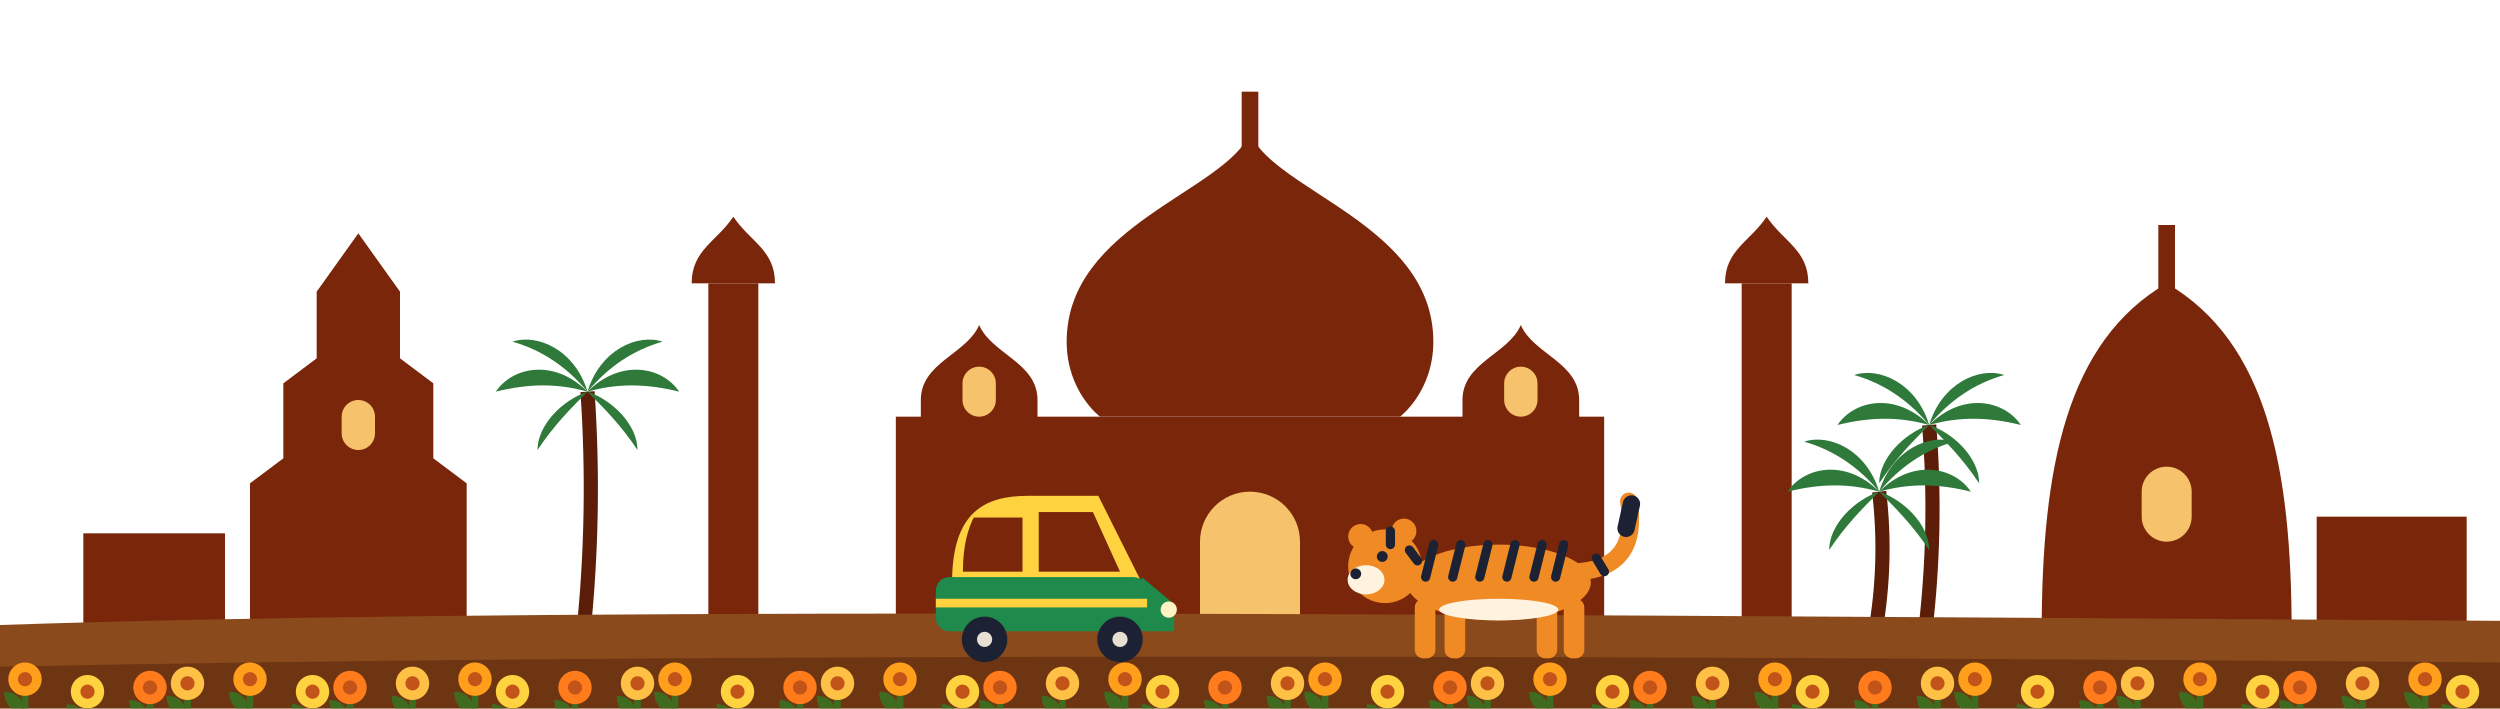
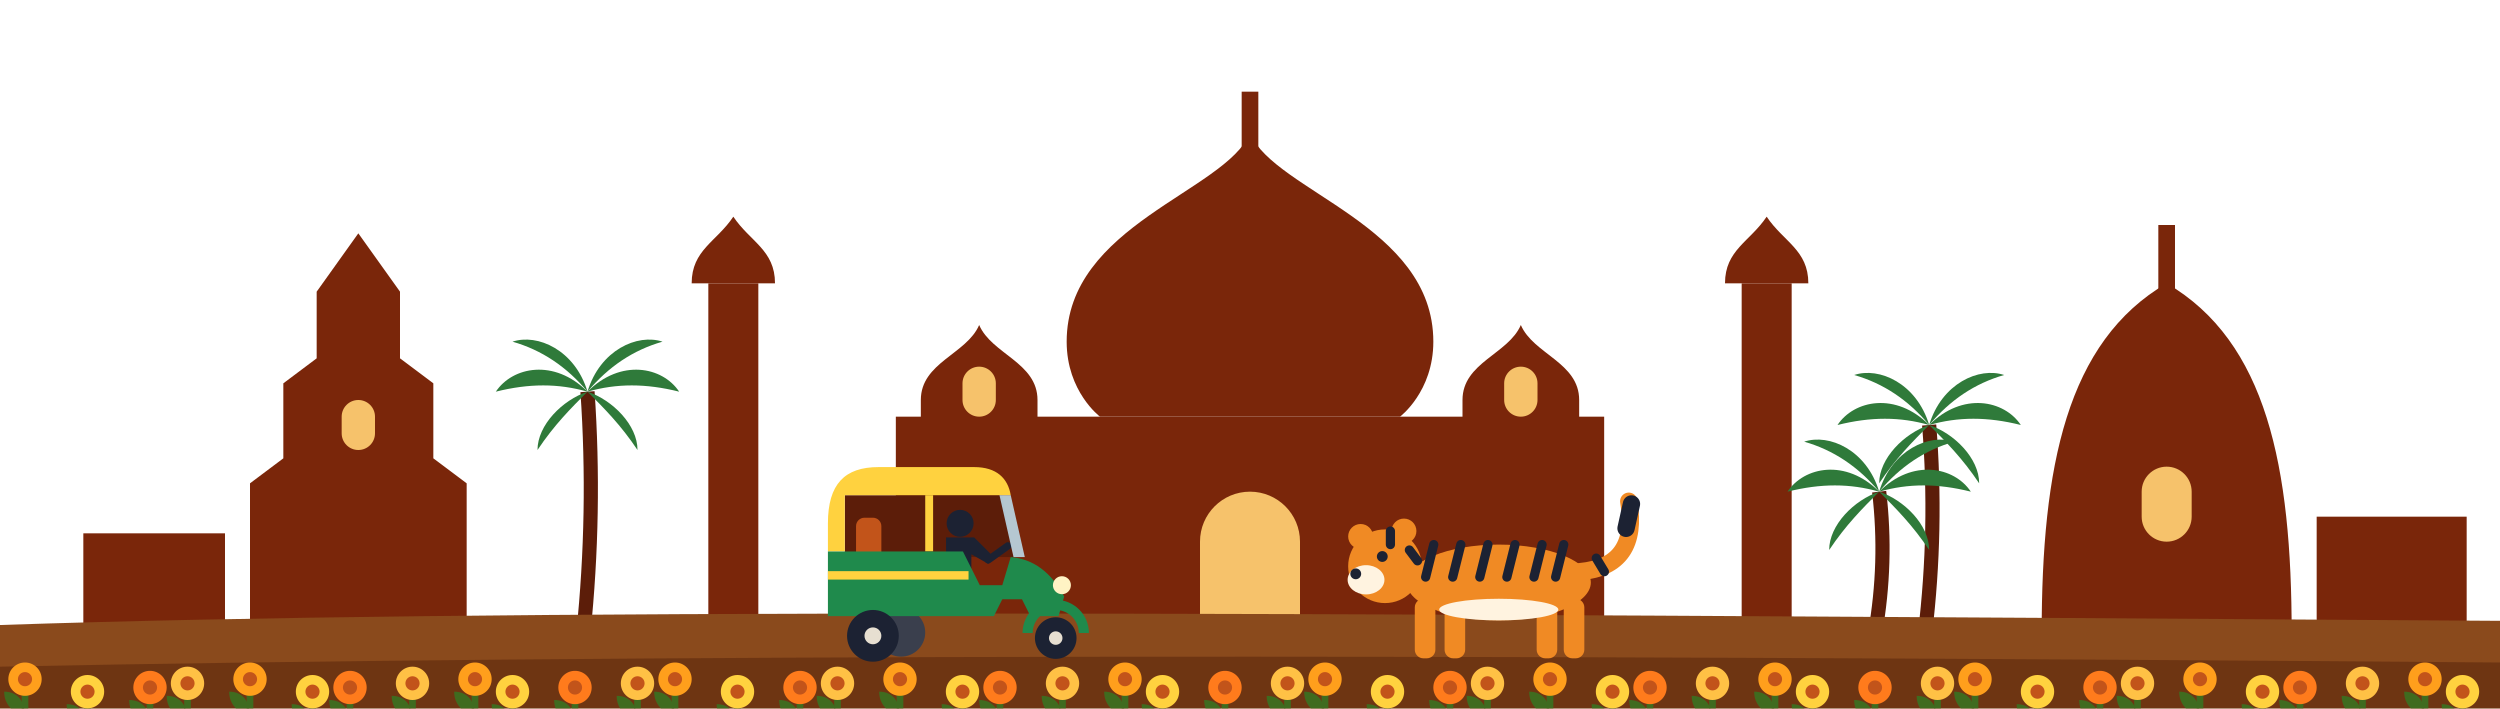
<svg class="sky" viewBox="0 0 600 170" preserveAspectRatio="xMidYMax slice" aria-hidden="true" focusable="false">
  <defs>
    <g id="tuk">
-       <path fill="#ffd23f" d="M5-14C5-27 11-30 19-30h13l8 16z" />
-       <path fill="#7a260a" d="M21-27h10l5 11H21zM9-26h9v10H7c0-5 1-8 2-10z" />
-       <rect x="2" y="-15" width="39" height="10" rx="2.5" fill="#1f8a4c" />
-       <path fill="#1f8a4c" d="M40-15l6 5v5h-6z" />
-       <rect x="2" y="-11" width="39" height="1.6" fill="#ffd23f" />
-       <circle cx="11" cy="-3.5" r="4.2" fill="#1c2233" />
-       <circle cx="11" cy="-3.5" r="1.4" fill="#e7dfd1" />
-       <circle cx="36" cy="-3.5" r="4.2" fill="#1c2233" />
-       <circle cx="36" cy="-3.5" r="1.4" fill="#e7dfd1" />
-       <circle cx="45" cy="-9" r="1.5" fill="#fff3c4" />
+       <circle cx="15" cy="-4.6" r="4.3" fill="#3a3f4d" />
+       <path fill="#5c1d09" d="M5-29h28l2 11H5z" />
+       <rect x="7" y="-25" width="4.5" height="9" rx="1.5" fill="#c2541a" />
+       <rect x="7" y="-18" width="11" height="3" rx="1.2" fill="#c2541a" />
+       <circle cx="25.5" cy="-24" r="2.4" fill="#1c2233" />
+       <path fill="#1c2233" d="M23-21.500h5l3.5 3.500l-1 1.200l-3-1.700v2.500h-4.500z" />
+       <path d="M30.5-17.500l3.5-2.5" stroke="#1c2233" stroke-width="1.3" stroke-linecap="round" />
+       <path fill="#ffd23f" d="M2-19v-5c0-7 3-10 9-10h17c4 0 6 2 6.5 5h-29.500v10z" />
+       <rect x="19.3" y="-29" width="1.4" height="10" fill="#ffd23f" />
+       <path fill="#bfe3f5" opacity=".85" d="M32.5-29h2l2.5 11h-2z" />
+       <path fill="#1f8a4c" d="M2-19h24l3 6h4l1.5-5q6 .500 9.5 7l-1 3.500h-5l-1.5-3h-3.500l-1.5 3H2z" />
+       <rect x="2" y="-15.5" width="25" height="1.5" fill="#ffd23f" />
+       <path d="M37.5-4.500a5 5 0 0 1 10 0" fill="none" stroke="#1f8a4c" stroke-width="1.8" />
+       <circle cx="10" cy="-4" r="4.6" fill="#1c2233" />
+       <circle cx="10" cy="-4" r="1.5" fill="#e7dfd1" />
+       <circle cx="42.5" cy="-3.6" r="3.7" fill="#1c2233" />
+       <circle cx="42.5" cy="-3.6" r="1.2" fill="#e7dfd1" />
+       <circle cx="43.6" cy="-13" r="1.6" fill="#fff3c4" />
    </g>
    <g id="tiger">
      <path d="M44-16q11-1 9-13" stroke="#f08a24" stroke-width="3.2" fill="none" stroke-linecap="round" />
      <path d="M52.5-24l1-4.5" stroke="#1c2233" stroke-width="3.2" stroke-linecap="round" />
      <g fill="#f08a24">
        <rect x="13.5" y="-11" width="3.8" height="11" rx="1.6" />
        <rect x="19" y="-11" width="3.8" height="11" rx="1.6" />
        <rect x="36" y="-11" width="3.8" height="11" rx="1.6" />
        <rect x="41" y="-11" width="3.8" height="11" rx="1.6" />
        <ellipse cx="29" cy="-14" rx="17" ry="7" />
        <circle cx="3.5" cy="-22.5" r="2.3" />
        <circle cx="11.5" cy="-23.5" r="2.3" />
        <circle cx="8" cy="-17" r="6.8" />
      </g>
      <ellipse cx="29" cy="-9" rx="11" ry="2" fill="#fff3e0" />
      <ellipse cx="4.5" cy="-14.5" rx="3.4" ry="2.7" fill="#fff3e0" />
      <circle cx="2.6" cy="-15.6" r="1" fill="#1c2233" />
      <circle cx="7.5" cy="-18.8" r="1" fill="#1c2233" />
      <g stroke="#1c2233" stroke-width="1.7" stroke-linecap="round" fill="none">
        <path d="M17-21l-1.5 6" />
        <path d="M22-21l-1.5 6" />
        <path d="M27-21l-1.5 6" />
        <path d="M32-21l-1.5 6" />
        <path d="M37-21l-1.5 6" />
        <path d="M41-21l-1.5 6" />
        <path d="M9-23.500v2.500M12.5-20l1.5 2M47-18.500l1.5 2.5" />
      </g>
    </g>
  </defs>
  <g fill="#7a260a">
    <rect x="215" y="100" width="170" height="52" />
    <path d="M300 32c-6 14-44 22-44 50c0 12 8 18 8 18h72s8-6 8-18c0-28-38-36-44-50z" />
    <rect x="298" y="22" width="4" height="14" />
    <path d="M235 78c-3 7-14 9-14 18v6h28v-6c0-9-11-11-14-18zM365 78c-3 7-14 9-14 18v6h28v-6c0-9-11-11-14-18z" />
    <rect x="170" y="68" width="12" height="84" />
    <path d="M176 52c-4 6-10 8-10 16h20c0-8-6-10-10-16z" />
    <rect x="418" y="68" width="12" height="84" />
    <path d="M424 52c-4 6-10 8-10 16h20c0-8-6-10-10-16z" />
    <path d="M60 152v-36l8-6V92l8-6V70l10-14l10 14v16l8 6v18l8 6v36z" />
    <rect x="20" y="128" width="34" height="24" />
    <path d="M490 152c0-40 6-70 30-84c24 14 30 44 30 84z" />
    <rect x="518" y="54" width="4" height="16" />
    <rect x="556" y="124" width="36" height="28" />
  </g>
  <g fill="#f6c26b">
    <path d="M288 152v-22a12 12 0 0 1 24 0v22z" />
    <rect x="231" y="88" width="8" height="12" rx="4" />
    <rect x="361" y="88" width="8" height="12" rx="4" />
    <rect x="82" y="96" width="8" height="12" rx="4" />
    <rect x="514" y="112" width="12" height="18" rx="6" />
  </g>
  <g transform="translate(140 152)">
    <path d="M0 0q3-29 1-58" stroke="#5c1d09" stroke-width="3.4" fill="none" />
    <g fill="#2f7a3a" transform="translate(1 -58)">
      <path d="M0 0c-8-8-18-6-22 0c8-2 15-2 22 0z" />
      <path d="M0 0c8-8 18-6 22 0c-8-2-15-2-22 0z" />
      <path d="M0 0c-3-10-12-14-18-12c7 2 13 6 18 12z" />
      <path d="M0 0c3-10 12-14 18-12c-7 2-13 6-18 12z" />
      <path d="M0 0c-6 2-12 8-12 14c4-6 8-10 12-14z" />
      <path d="M0 0c6 2 12 8 12 14c-4-6-8-10-12-14z" />
    </g>
  </g>
  <g transform="translate(462 152)">
    <path d="M0 0q3-25 1-50" stroke="#5c1d09" stroke-width="3.4" fill="none" />
    <g fill="#2f7a3a" transform="translate(1 -50)">
      <path d="M0 0c-8-8-18-6-22 0c8-2 15-2 22 0z" />
      <path d="M0 0c8-8 18-6 22 0c-8-2-15-2-22 0z" />
      <path d="M0 0c-3-10-12-14-18-12c7 2 13 6 18 12z" />
      <path d="M0 0c3-10 12-14 18-12c-7 2-13 6-18 12z" />
      <path d="M0 0c-6 2-12 8-12 14c4-6 8-10 12-14z" />
      <path d="M0 0c6 2 12 8 12 14c-4-6-8-10-12-14z" />
    </g>
  </g>
  <g transform="translate(450 152)">
    <path d="M0 0q3-17 1-34" stroke="#5c1d09" stroke-width="3.4" fill="none" />
    <g fill="#2f7a3a" transform="translate(1 -34)">
      <path d="M0 0c-8-8-18-6-22 0c8-2 15-2 22 0z" />
      <path d="M0 0c8-8 18-6 22 0c-8-2-15-2-22 0z" />
      <path d="M0 0c-3-10-12-14-18-12c7 2 13 6 18 12z" />
      <path d="M0 0c3-10 12-14 18-12c-7 2-13 6-18 12z" />
      <path d="M0 0c-6 2-12 8-12 14c4-6 8-10 12-14z" />
      <path d="M0 0c6 2 12 8 12 14c-4-6-8-10-12-14z" />
    </g>
  </g>
  <path fill="#8a4a1c" d="M0 150c120-4 300-3 600-1v21H0z" />
  <path fill="#6e3512" d="M0 160c150-3 350-3 600-1v11H0z" />
-   <use href="#tuk" transform="translate(222 158) scale(1.3)" />
+   <use href="#tuk" transform="translate(196 158) scale(1.35)" />
  <use href="#tiger" transform="translate(322 158) scale(1.3)" />
  <g transform="translate(6 163)">
    <path d="M0 0v13" stroke="#3f6b1f" stroke-width="1.6" />
    <path d="M0 9c-3-1-5-3-5-6c3 0 5 2 5 6z" fill="#3f6b1f" />
    <circle r="4" fill="#ff9f1c" />
    <circle r="1.7" fill="#c2541a" />
  </g>
  <g transform="translate(21 166)">
    <path d="M0 0v13" stroke="#3f6b1f" stroke-width="1.6" />
    <path d="M0 9c-3-1-5-3-5-6c3 0 5 2 5 6z" fill="#3f6b1f" />
    <circle r="4" fill="#ffd23f" />
    <circle r="1.7" fill="#c2541a" />
  </g>
  <g transform="translate(36 165)">
    <path d="M0 0v13" stroke="#3f6b1f" stroke-width="1.6" />
    <path d="M0 9c-3-1-5-3-5-6c3 0 5 2 5 6z" fill="#3f6b1f" />
    <circle r="4" fill="#ff7b1c" />
    <circle r="1.7" fill="#c2541a" />
  </g>
  <g transform="translate(45 164)">
    <path d="M0 0v13" stroke="#3f6b1f" stroke-width="1.6" />
    <path d="M0 9c-3-1-5-3-5-6c3 0 5 2 5 6z" fill="#3f6b1f" />
    <circle r="4" fill="#ffc145" />
    <circle r="1.7" fill="#c2541a" />
  </g>
  <g transform="translate(60 163)">
    <path d="M0 0v13" stroke="#3f6b1f" stroke-width="1.6" />
    <path d="M0 9c-3-1-5-3-5-6c3 0 5 2 5 6z" fill="#3f6b1f" />
    <circle r="4" fill="#ff9f1c" />
    <circle r="1.7" fill="#c2541a" />
  </g>
  <g transform="translate(75 166)">
    <path d="M0 0v13" stroke="#3f6b1f" stroke-width="1.6" />
    <path d="M0 9c-3-1-5-3-5-6c3 0 5 2 5 6z" fill="#3f6b1f" />
    <circle r="4" fill="#ffd23f" />
    <circle r="1.7" fill="#c2541a" />
  </g>
  <g transform="translate(84 165)">
    <path d="M0 0v13" stroke="#3f6b1f" stroke-width="1.6" />
    <path d="M0 9c-3-1-5-3-5-6c3 0 5 2 5 6z" fill="#3f6b1f" />
    <circle r="4" fill="#ff7b1c" />
    <circle r="1.7" fill="#c2541a" />
  </g>
  <g transform="translate(99 164)">
    <path d="M0 0v13" stroke="#3f6b1f" stroke-width="1.6" />
    <path d="M0 9c-3-1-5-3-5-6c3 0 5 2 5 6z" fill="#3f6b1f" />
    <circle r="4" fill="#ffc145" />
    <circle r="1.7" fill="#c2541a" />
  </g>
  <g transform="translate(114 163)">
    <path d="M0 0v13" stroke="#3f6b1f" stroke-width="1.6" />
    <path d="M0 9c-3-1-5-3-5-6c3 0 5 2 5 6z" fill="#3f6b1f" />
    <circle r="4" fill="#ff9f1c" />
    <circle r="1.7" fill="#c2541a" />
  </g>
  <g transform="translate(123 166)">
    <path d="M0 0v13" stroke="#3f6b1f" stroke-width="1.6" />
    <path d="M0 9c-3-1-5-3-5-6c3 0 5 2 5 6z" fill="#3f6b1f" />
    <circle r="4" fill="#ffd23f" />
    <circle r="1.7" fill="#c2541a" />
  </g>
  <g transform="translate(138 165)">
    <path d="M0 0v13" stroke="#3f6b1f" stroke-width="1.6" />
    <path d="M0 9c-3-1-5-3-5-6c3 0 5 2 5 6z" fill="#3f6b1f" />
    <circle r="4" fill="#ff7b1c" />
    <circle r="1.7" fill="#c2541a" />
  </g>
  <g transform="translate(153 164)">
    <path d="M0 0v13" stroke="#3f6b1f" stroke-width="1.6" />
    <path d="M0 9c-3-1-5-3-5-6c3 0 5 2 5 6z" fill="#3f6b1f" />
    <circle r="4" fill="#ffc145" />
    <circle r="1.7" fill="#c2541a" />
  </g>
  <g transform="translate(162 163)">
    <path d="M0 0v13" stroke="#3f6b1f" stroke-width="1.6" />
    <path d="M0 9c-3-1-5-3-5-6c3 0 5 2 5 6z" fill="#3f6b1f" />
    <circle r="4" fill="#ff9f1c" />
    <circle r="1.7" fill="#c2541a" />
  </g>
  <g transform="translate(177 166)">
    <path d="M0 0v13" stroke="#3f6b1f" stroke-width="1.6" />
    <path d="M0 9c-3-1-5-3-5-6c3 0 5 2 5 6z" fill="#3f6b1f" />
    <circle r="4" fill="#ffd23f" />
    <circle r="1.7" fill="#c2541a" />
  </g>
  <g transform="translate(192 165)">
    <path d="M0 0v13" stroke="#3f6b1f" stroke-width="1.6" />
    <path d="M0 9c-3-1-5-3-5-6c3 0 5 2 5 6z" fill="#3f6b1f" />
    <circle r="4" fill="#ff7b1c" />
    <circle r="1.7" fill="#c2541a" />
  </g>
  <g transform="translate(201 164)">
    <path d="M0 0v13" stroke="#3f6b1f" stroke-width="1.6" />
    <path d="M0 9c-3-1-5-3-5-6c3 0 5 2 5 6z" fill="#3f6b1f" />
    <circle r="4" fill="#ffc145" />
    <circle r="1.7" fill="#c2541a" />
  </g>
  <g transform="translate(216 163)">
    <path d="M0 0v13" stroke="#3f6b1f" stroke-width="1.6" />
    <path d="M0 9c-3-1-5-3-5-6c3 0 5 2 5 6z" fill="#3f6b1f" />
    <circle r="4" fill="#ff9f1c" />
    <circle r="1.7" fill="#c2541a" />
  </g>
  <g transform="translate(231 166)">
    <path d="M0 0v13" stroke="#3f6b1f" stroke-width="1.6" />
    <path d="M0 9c-3-1-5-3-5-6c3 0 5 2 5 6z" fill="#3f6b1f" />
    <circle r="4" fill="#ffd23f" />
    <circle r="1.7" fill="#c2541a" />
  </g>
  <g transform="translate(240 165)">
    <path d="M0 0v13" stroke="#3f6b1f" stroke-width="1.6" />
    <path d="M0 9c-3-1-5-3-5-6c3 0 5 2 5 6z" fill="#3f6b1f" />
    <circle r="4" fill="#ff7b1c" />
    <circle r="1.7" fill="#c2541a" />
  </g>
  <g transform="translate(255 164)">
    <path d="M0 0v13" stroke="#3f6b1f" stroke-width="1.6" />
    <path d="M0 9c-3-1-5-3-5-6c3 0 5 2 5 6z" fill="#3f6b1f" />
    <circle r="4" fill="#ffc145" />
    <circle r="1.7" fill="#c2541a" />
  </g>
  <g transform="translate(270 163)">
    <path d="M0 0v13" stroke="#3f6b1f" stroke-width="1.6" />
    <path d="M0 9c-3-1-5-3-5-6c3 0 5 2 5 6z" fill="#3f6b1f" />
    <circle r="4" fill="#ff9f1c" />
    <circle r="1.7" fill="#c2541a" />
  </g>
  <g transform="translate(279 166)">
    <path d="M0 0v13" stroke="#3f6b1f" stroke-width="1.6" />
    <path d="M0 9c-3-1-5-3-5-6c3 0 5 2 5 6z" fill="#3f6b1f" />
    <circle r="4" fill="#ffd23f" />
    <circle r="1.7" fill="#c2541a" />
  </g>
  <g transform="translate(294 165)">
    <path d="M0 0v13" stroke="#3f6b1f" stroke-width="1.6" />
    <path d="M0 9c-3-1-5-3-5-6c3 0 5 2 5 6z" fill="#3f6b1f" />
    <circle r="4" fill="#ff7b1c" />
    <circle r="1.7" fill="#c2541a" />
  </g>
  <g transform="translate(309 164)">
    <path d="M0 0v13" stroke="#3f6b1f" stroke-width="1.6" />
    <path d="M0 9c-3-1-5-3-5-6c3 0 5 2 5 6z" fill="#3f6b1f" />
    <circle r="4" fill="#ffc145" />
    <circle r="1.7" fill="#c2541a" />
  </g>
  <g transform="translate(318 163)">
    <path d="M0 0v13" stroke="#3f6b1f" stroke-width="1.6" />
    <path d="M0 9c-3-1-5-3-5-6c3 0 5 2 5 6z" fill="#3f6b1f" />
    <circle r="4" fill="#ff9f1c" />
    <circle r="1.7" fill="#c2541a" />
  </g>
  <g transform="translate(333 166)">
    <path d="M0 0v13" stroke="#3f6b1f" stroke-width="1.6" />
    <path d="M0 9c-3-1-5-3-5-6c3 0 5 2 5 6z" fill="#3f6b1f" />
    <circle r="4" fill="#ffd23f" />
    <circle r="1.7" fill="#c2541a" />
  </g>
  <g transform="translate(348 165)">
    <path d="M0 0v13" stroke="#3f6b1f" stroke-width="1.6" />
    <path d="M0 9c-3-1-5-3-5-6c3 0 5 2 5 6z" fill="#3f6b1f" />
    <circle r="4" fill="#ff7b1c" />
    <circle r="1.7" fill="#c2541a" />
  </g>
  <g transform="translate(357 164)">
    <path d="M0 0v13" stroke="#3f6b1f" stroke-width="1.6" />
    <path d="M0 9c-3-1-5-3-5-6c3 0 5 2 5 6z" fill="#3f6b1f" />
    <circle r="4" fill="#ffc145" />
    <circle r="1.7" fill="#c2541a" />
  </g>
  <g transform="translate(372 163)">
    <path d="M0 0v13" stroke="#3f6b1f" stroke-width="1.6" />
    <path d="M0 9c-3-1-5-3-5-6c3 0 5 2 5 6z" fill="#3f6b1f" />
    <circle r="4" fill="#ff9f1c" />
    <circle r="1.7" fill="#c2541a" />
  </g>
  <g transform="translate(387 166)">
    <path d="M0 0v13" stroke="#3f6b1f" stroke-width="1.6" />
    <path d="M0 9c-3-1-5-3-5-6c3 0 5 2 5 6z" fill="#3f6b1f" />
    <circle r="4" fill="#ffd23f" />
    <circle r="1.7" fill="#c2541a" />
  </g>
  <g transform="translate(396 165)">
    <path d="M0 0v13" stroke="#3f6b1f" stroke-width="1.6" />
    <path d="M0 9c-3-1-5-3-5-6c3 0 5 2 5 6z" fill="#3f6b1f" />
    <circle r="4" fill="#ff7b1c" />
    <circle r="1.7" fill="#c2541a" />
  </g>
  <g transform="translate(411 164)">
    <path d="M0 0v13" stroke="#3f6b1f" stroke-width="1.6" />
    <path d="M0 9c-3-1-5-3-5-6c3 0 5 2 5 6z" fill="#3f6b1f" />
    <circle r="4" fill="#ffc145" />
    <circle r="1.7" fill="#c2541a" />
  </g>
  <g transform="translate(426 163)">
    <path d="M0 0v13" stroke="#3f6b1f" stroke-width="1.6" />
    <path d="M0 9c-3-1-5-3-5-6c3 0 5 2 5 6z" fill="#3f6b1f" />
    <circle r="4" fill="#ff9f1c" />
    <circle r="1.7" fill="#c2541a" />
  </g>
  <g transform="translate(435 166)">
    <path d="M0 0v13" stroke="#3f6b1f" stroke-width="1.6" />
    <path d="M0 9c-3-1-5-3-5-6c3 0 5 2 5 6z" fill="#3f6b1f" />
    <circle r="4" fill="#ffd23f" />
    <circle r="1.7" fill="#c2541a" />
  </g>
  <g transform="translate(450 165)">
    <path d="M0 0v13" stroke="#3f6b1f" stroke-width="1.6" />
    <path d="M0 9c-3-1-5-3-5-6c3 0 5 2 5 6z" fill="#3f6b1f" />
    <circle r="4" fill="#ff7b1c" />
    <circle r="1.7" fill="#c2541a" />
  </g>
  <g transform="translate(465 164)">
    <path d="M0 0v13" stroke="#3f6b1f" stroke-width="1.6" />
    <path d="M0 9c-3-1-5-3-5-6c3 0 5 2 5 6z" fill="#3f6b1f" />
    <circle r="4" fill="#ffc145" />
    <circle r="1.7" fill="#c2541a" />
  </g>
  <g transform="translate(474 163)">
    <path d="M0 0v13" stroke="#3f6b1f" stroke-width="1.6" />
    <path d="M0 9c-3-1-5-3-5-6c3 0 5 2 5 6z" fill="#3f6b1f" />
    <circle r="4" fill="#ff9f1c" />
    <circle r="1.7" fill="#c2541a" />
  </g>
  <g transform="translate(489 166)">
    <path d="M0 0v13" stroke="#3f6b1f" stroke-width="1.6" />
    <path d="M0 9c-3-1-5-3-5-6c3 0 5 2 5 6z" fill="#3f6b1f" />
    <circle r="4" fill="#ffd23f" />
    <circle r="1.7" fill="#c2541a" />
  </g>
  <g transform="translate(504 165)">
    <path d="M0 0v13" stroke="#3f6b1f" stroke-width="1.6" />
    <path d="M0 9c-3-1-5-3-5-6c3 0 5 2 5 6z" fill="#3f6b1f" />
    <circle r="4" fill="#ff7b1c" />
    <circle r="1.7" fill="#c2541a" />
  </g>
  <g transform="translate(513 164)">
    <path d="M0 0v13" stroke="#3f6b1f" stroke-width="1.6" />
    <path d="M0 9c-3-1-5-3-5-6c3 0 5 2 5 6z" fill="#3f6b1f" />
    <circle r="4" fill="#ffc145" />
    <circle r="1.7" fill="#c2541a" />
  </g>
  <g transform="translate(528 163)">
    <path d="M0 0v13" stroke="#3f6b1f" stroke-width="1.6" />
    <path d="M0 9c-3-1-5-3-5-6c3 0 5 2 5 6z" fill="#3f6b1f" />
    <circle r="4" fill="#ff9f1c" />
    <circle r="1.7" fill="#c2541a" />
  </g>
  <g transform="translate(543 166)">
    <path d="M0 0v13" stroke="#3f6b1f" stroke-width="1.6" />
    <path d="M0 9c-3-1-5-3-5-6c3 0 5 2 5 6z" fill="#3f6b1f" />
    <circle r="4" fill="#ffd23f" />
    <circle r="1.7" fill="#c2541a" />
  </g>
  <g transform="translate(552 165)">
    <path d="M0 0v13" stroke="#3f6b1f" stroke-width="1.6" />
    <path d="M0 9c-3-1-5-3-5-6c3 0 5 2 5 6z" fill="#3f6b1f" />
    <circle r="4" fill="#ff7b1c" />
    <circle r="1.7" fill="#c2541a" />
  </g>
  <g transform="translate(567 164)">
    <path d="M0 0v13" stroke="#3f6b1f" stroke-width="1.6" />
    <path d="M0 9c-3-1-5-3-5-6c3 0 5 2 5 6z" fill="#3f6b1f" />
    <circle r="4" fill="#ffc145" />
    <circle r="1.7" fill="#c2541a" />
  </g>
  <g transform="translate(582 163)">
    <path d="M0 0v13" stroke="#3f6b1f" stroke-width="1.6" />
    <path d="M0 9c-3-1-5-3-5-6c3 0 5 2 5 6z" fill="#3f6b1f" />
    <circle r="4" fill="#ff9f1c" />
    <circle r="1.7" fill="#c2541a" />
  </g>
  <g transform="translate(591 166)">
    <path d="M0 0v13" stroke="#3f6b1f" stroke-width="1.6" />
    <path d="M0 9c-3-1-5-3-5-6c3 0 5 2 5 6z" fill="#3f6b1f" />
    <circle r="4" fill="#ffd23f" />
    <circle r="1.7" fill="#c2541a" />
  </g>
</svg>
